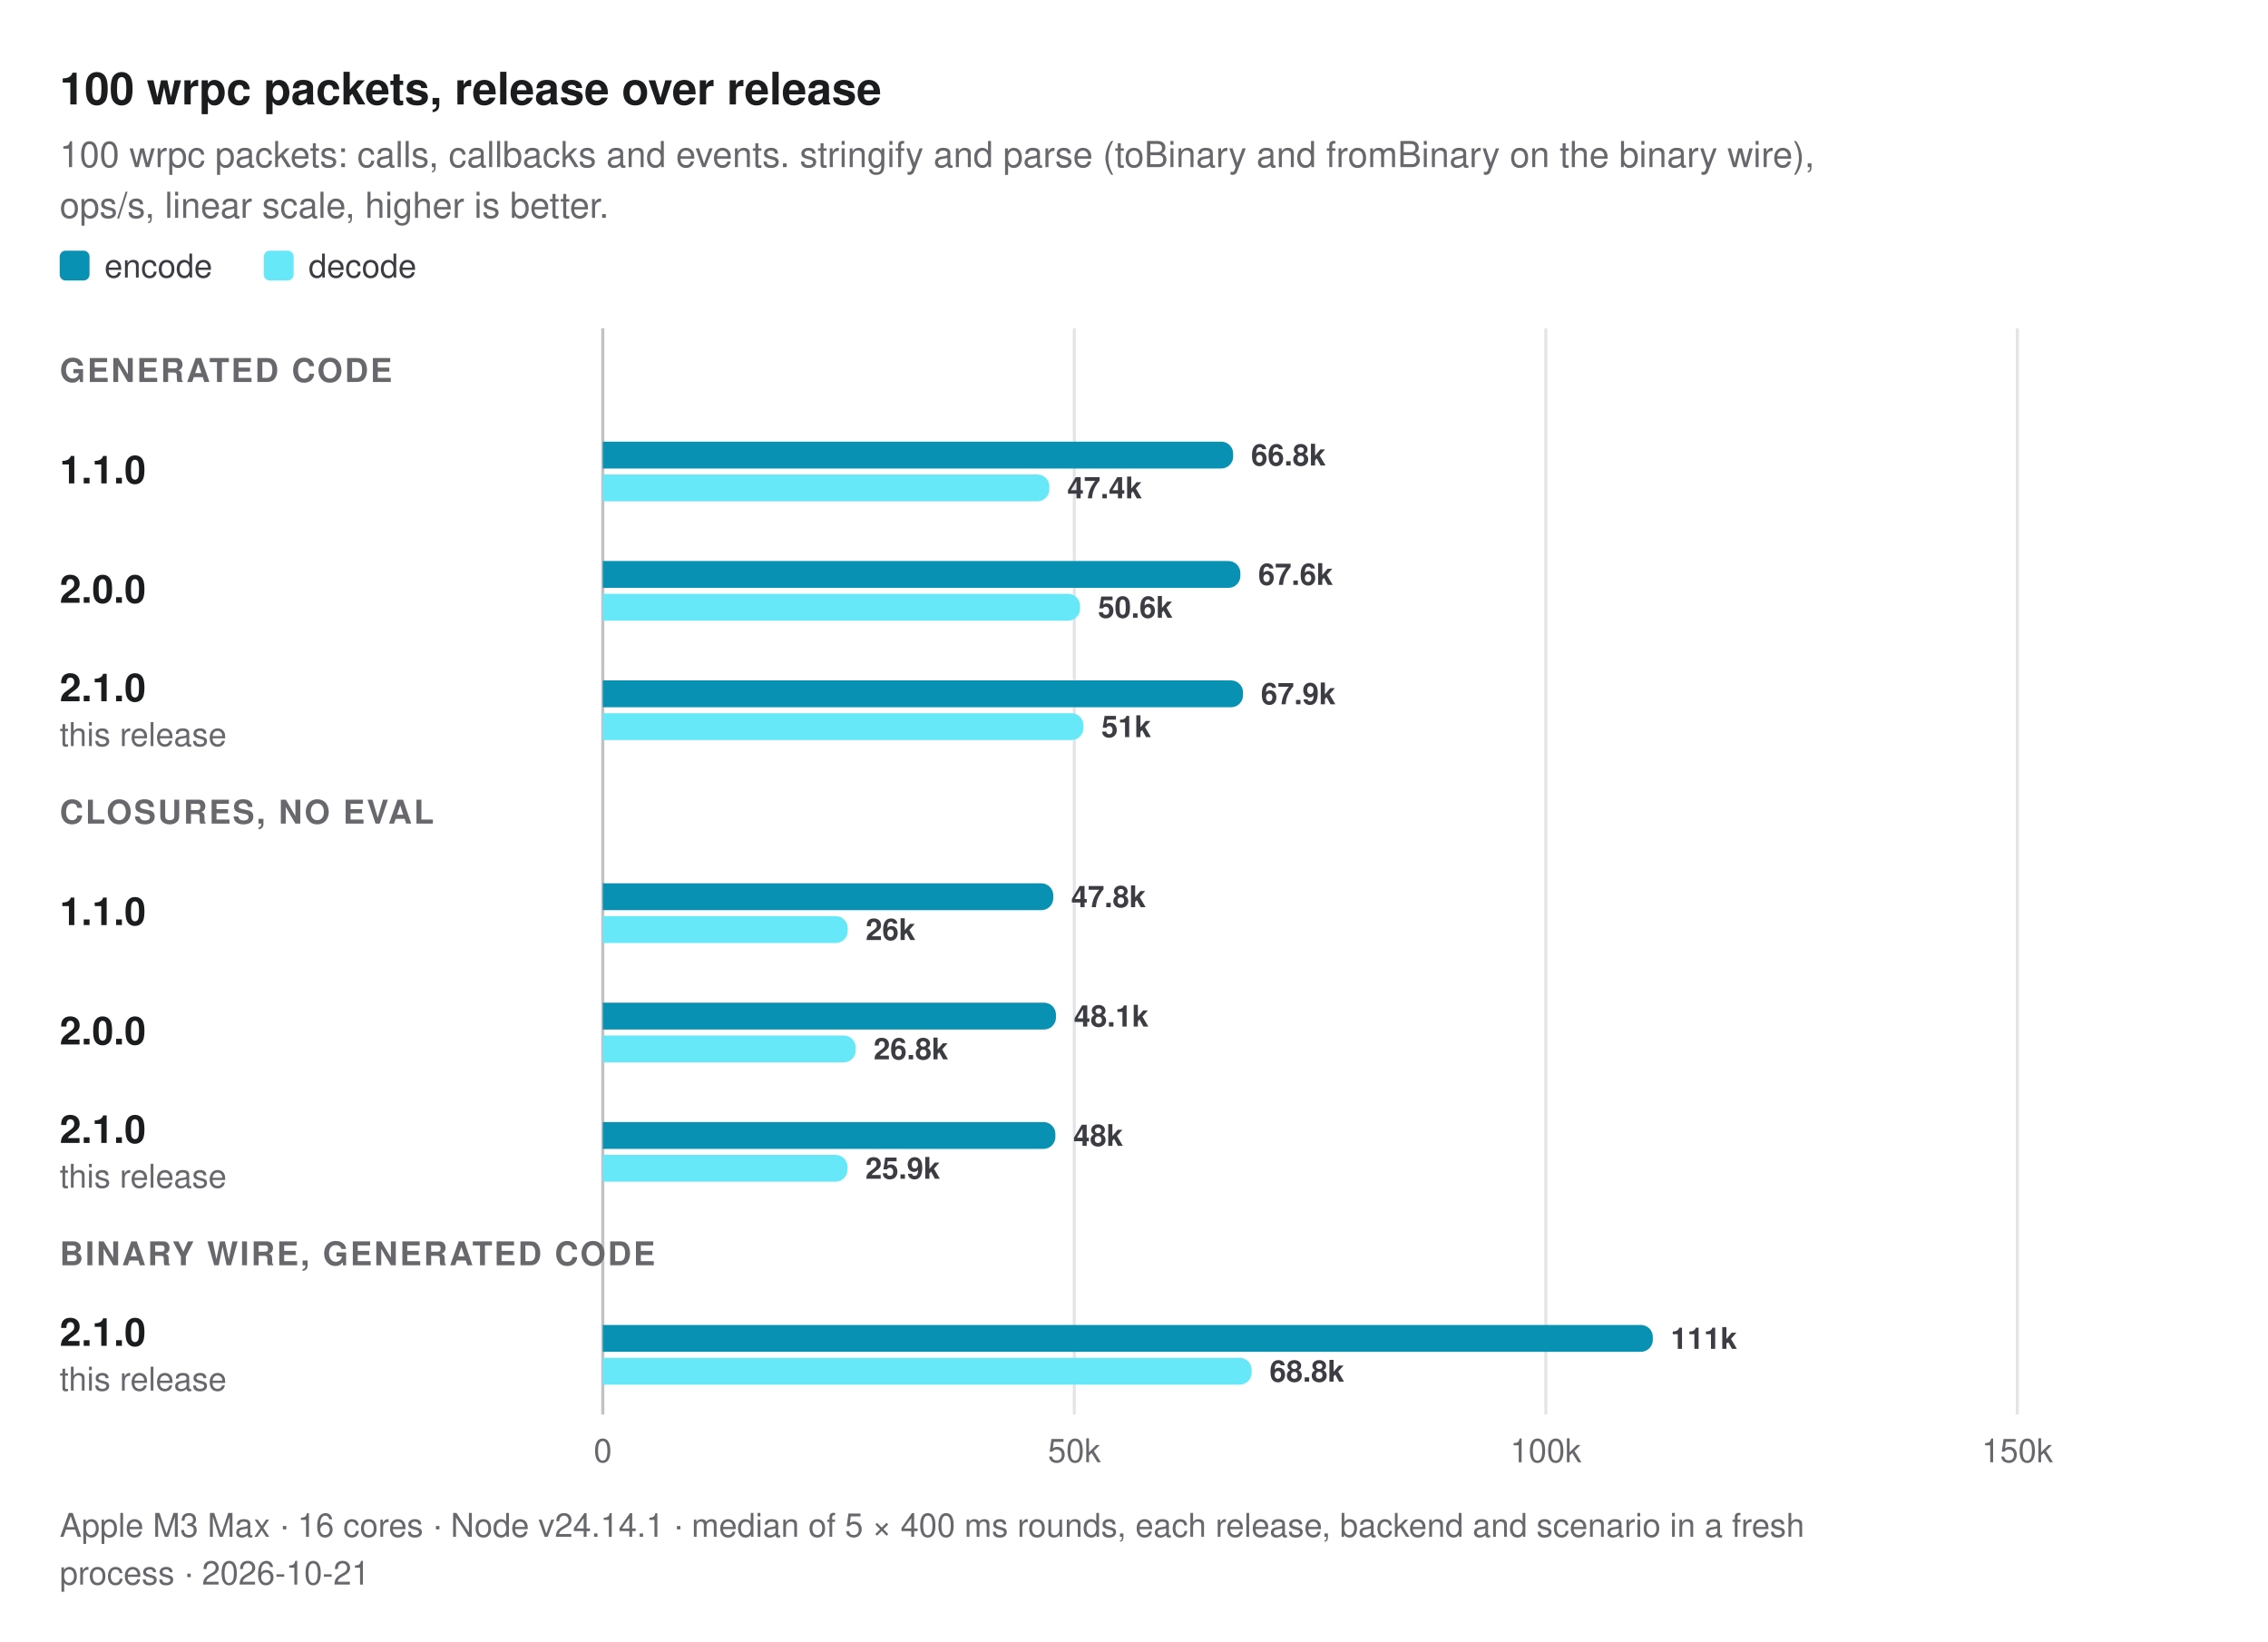
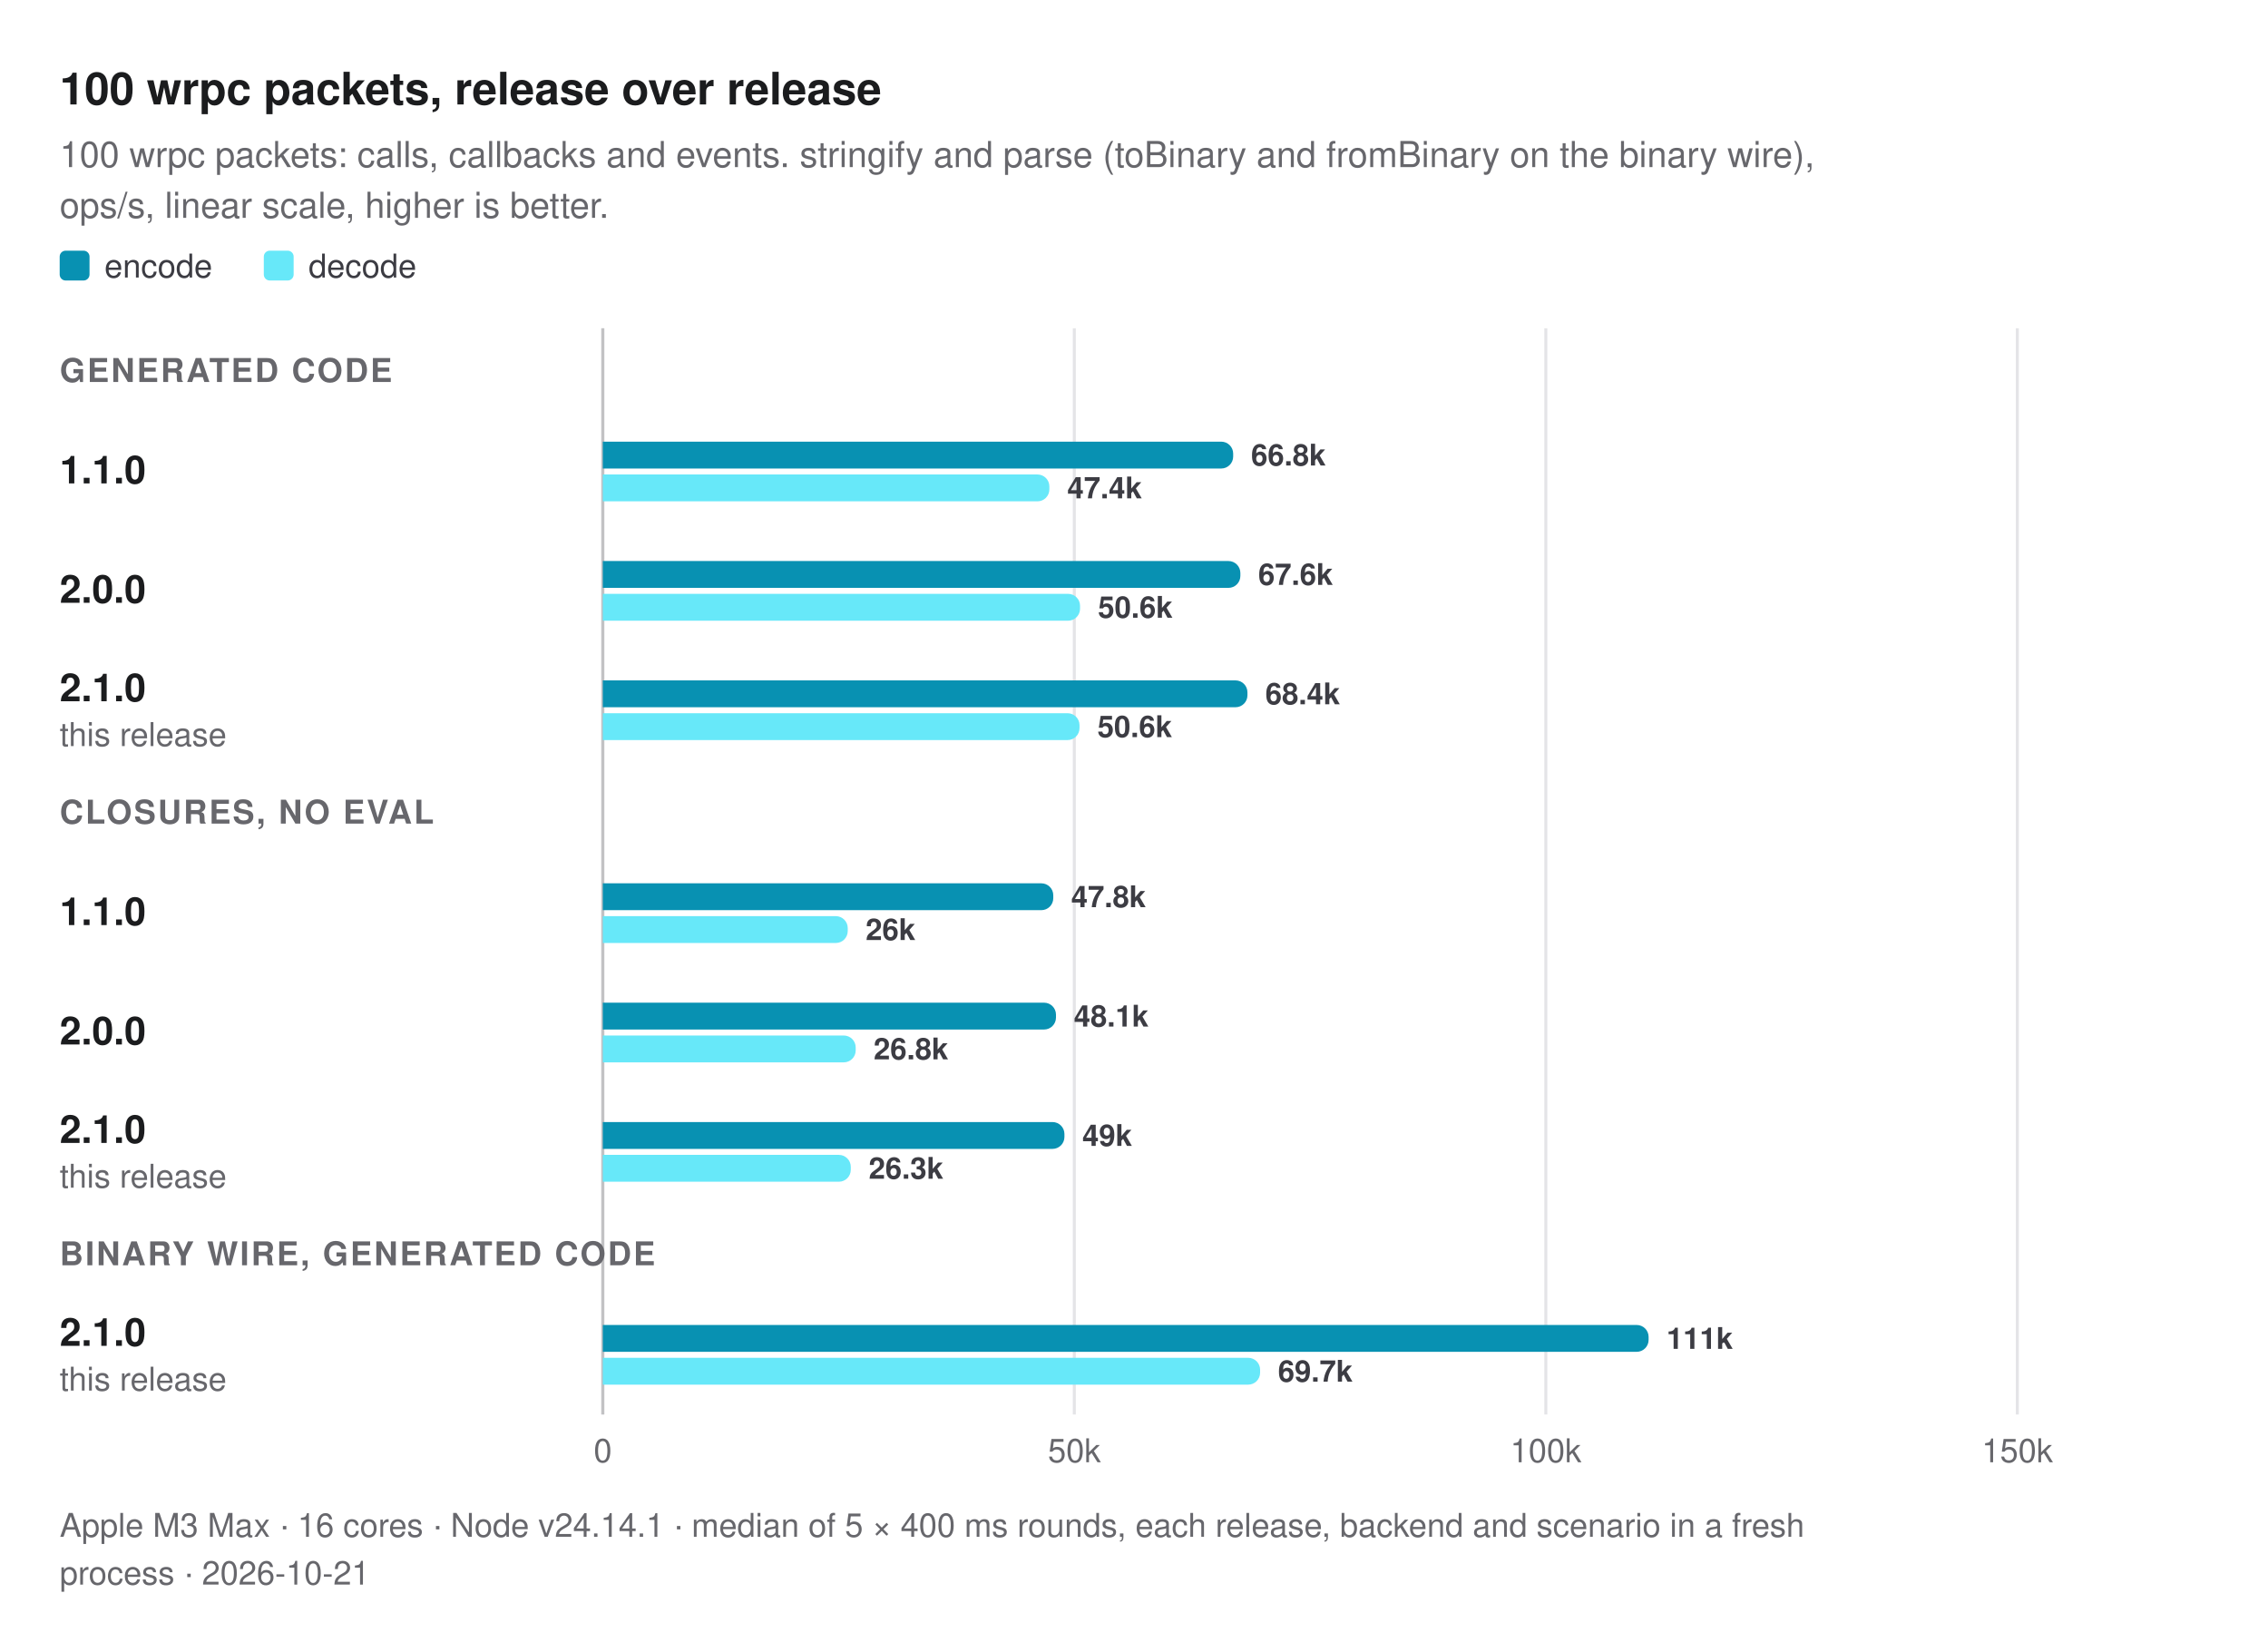
<svg xmlns="http://www.w3.org/2000/svg" width="760" height="550" viewBox="0 0 760 550" role="img" aria-label="100 wrpc packets, release over release. 100 wrpc packets: calls, callbacks and events. stringify and parse (toBinary and fromBinary on the binary wire), ops/s, linear scale, higher is better.">
  <style>
  text { font-family: -apple-system, BlinkMacSystemFont, "Segoe UI", Helvetica, Arial, sans-serif; }
  .title { font-size: 15px; font-weight: 700; fill: #1b1c1e; }
  .subtitle, .caption { font-size: 12px; fill: #67676c; }
  .caption { font-size: 11px; }
  .group { font-size: 11px; font-weight: 600; letter-spacing: 0.06em; fill: #67676c; }
  .label { font-size: 13px; font-weight: 600; fill: #1b1c1e; }
  .label.primary, .label.secondary { font-weight: 700; }
  .sublabel { font-size: 11px; fill: #67676c; }
  .value { font-size: 12px; font-weight: 600; fill: #3c3c43; font-variant-numeric: tabular-nums; }
  .value.small { font-size: 10px; }
  .legend { font-size: 11px; fill: #3c3c43; }
  .tick { font-size: 11px; fill: #67676c; font-variant-numeric: tabular-nums; }
  .grid { stroke: #e4e4e7; stroke-width: 1; }
  .axis { stroke: #c2c2c4; stroke-width: 1; }
  .ref { stroke: #67676c; stroke-width: 1; stroke-dasharray: 3 3; }
  .bar { fill: #c9cad1; }
  .bar.primary { fill: #0891b2; }
  .bar.secondary { fill: #67e8f9; }
  @media (prefers-color-scheme: dark) {
    .title, .label { fill: #dfdfd6; }
    .subtitle, .caption, .group, .sublabel, .tick { fill: #98989f; }
    .value, .legend { fill: #c2c2c4; }
    .grid { stroke: #2e2e32; }
    .axis { stroke: #48484c; }
    .ref { stroke: #98989f; }
    .bar { fill: #4a4b53; }
    .bar.primary { fill: #22d3ee; }
    .bar.secondary { fill: #0e7490; }
  }
</style>
  <text class="title" x="20" y="35">100 wrpc packets, release over release</text>
  <text class="subtitle" x="20" y="56">100 wrpc packets: calls, callbacks and events. stringify and parse (toBinary and fromBinary on the binary wire),</text>
  <text class="subtitle" x="20" y="73">ops/s, linear scale, higher is better.</text>
  <rect class="bar primary" x="20" y="84" width="10" height="10" rx="2" />
  <text class="legend" x="35" y="93">encode</text>
  <rect class="bar secondary" x="88.4" y="84" width="10" height="10" rx="2" />
  <text class="legend" x="103.4" y="93">decode</text>
  <line class="grid" x1="202" y1="110" x2="202" y2="474" />
  <text class="tick" x="202" y="490" text-anchor="middle">0</text>
  <line class="grid" x1="360" y1="110" x2="360" y2="474" />
  <text class="tick" x="360" y="490" text-anchor="middle">50k</text>
  <line class="grid" x1="518" y1="110" x2="518" y2="474" />
  <text class="tick" x="518" y="490" text-anchor="middle">100k</text>
  <line class="grid" x1="676" y1="110" x2="676" y2="474" />
  <text class="tick" x="676" y="490" text-anchor="middle">150k</text>
  <line class="axis" x1="202" y1="110" x2="202" y2="474" />
  <text class="group" x="20" y="128">GENERATED CODE</text>
  <g>
    <text class="label" x="20" y="162">1.1.0</text>
    <path class="bar primary" d="M202,148H409.233A4,4 0 0 1 413.233,152V153A4,4 0 0 1 409.233,157H202Z" />
    <text class="value small" x="419.233" y="156">66.8k</text>
    <path class="bar secondary" d="M202,159H347.642A4,4 0 0 1 351.642,163V164A4,4 0 0 1 347.642,168H202Z" />
    <text class="value small" x="357.642" y="167">47.4k</text>
  </g>
  <g>
    <text class="label" x="20" y="202">2.0.0</text>
    <path class="bar primary" d="M202,188H411.644A4,4 0 0 1 415.644,192V193A4,4 0 0 1 411.644,197H202Z" />
    <text class="value small" x="421.644" y="196">67.6k</text>
    <path class="bar secondary" d="M202,199H357.921A4,4 0 0 1 361.921,203V204A4,4 0 0 1 357.921,208H202Z" />
    <text class="value small" x="367.921" y="207">50.6k</text>
  </g>
  <g>
    <text class="label" x="20" y="235">2.1.0</text>
    <text class="sublabel" x="20" y="250">this release</text>
-     <path class="bar primary" d="M202,228H412.532A4,4 0 0 1 416.532,232V233A4,4 0 0 1 412.532,237H202Z" />
-     <text class="value small" x="422.532" y="236">67.9k</text>
-     <path class="bar secondary" d="M202,239H359.059A4,4 0 0 1 363.059,243V244A4,4 0 0 1 359.059,248H202Z" />
-     <text class="value small" x="369.059" y="247">51k</text>
+     <path class="bar primary" d="M202,228H414.014A4,4 0 0 1 418.014,232V233A4,4 0 0 1 414.014,237H202Z" />
+     <text class="value small" x="424.014" y="236">68.4k</text>
+     <path class="bar secondary" d="M202,239H357.741A4,4 0 0 1 361.741,243V244A4,4 0 0 1 357.741,248H202Z" />
+     <text class="value small" x="367.741" y="247">50.6k</text>
  </g>
  <text class="group" x="20" y="276">CLOSURES, NO EVAL</text>
  <g>
    <text class="label" x="20" y="310">1.1.0</text>
    <path class="bar primary" d="M202,296H348.95A4,4 0 0 1 352.95,300V301A4,4 0 0 1 348.95,305H202Z" />
    <text class="value small" x="358.95" y="304">47.8k</text>
    <path class="bar secondary" d="M202,307H280.075A4,4 0 0 1 284.075,311V312A4,4 0 0 1 280.075,316H202Z" />
    <text class="value small" x="290.075" y="315">26k</text>
  </g>
  <g>
    <text class="label" x="20" y="350">2.0.0</text>
    <path class="bar primary" d="M202,336H349.857A4,4 0 0 1 353.857,340V341A4,4 0 0 1 349.857,345H202Z" />
    <text class="value small" x="359.857" y="344">48.1k</text>
    <path class="bar secondary" d="M202,347H282.742A4,4 0 0 1 286.742,351V352A4,4 0 0 1 282.742,356H202Z" />
    <text class="value small" x="292.742" y="355">26.8k</text>
  </g>
  <g>
    <text class="label" x="20" y="383">2.1.0</text>
    <text class="sublabel" x="20" y="398">this release</text>
-     <path class="bar primary" d="M202,376H349.664A4,4 0 0 1 353.664,380V381A4,4 0 0 1 349.664,385H202Z" />
-     <text class="value small" x="359.664" y="384">48k</text>
-     <path class="bar secondary" d="M202,387H279.993A4,4 0 0 1 283.993,391V392A4,4 0 0 1 279.993,396H202Z" />
-     <text class="value small" x="289.993" y="395">25.9k</text>
+     <path class="bar primary" d="M202,376H352.688A4,4 0 0 1 356.688,380V381A4,4 0 0 1 352.688,385H202Z" />
+     <text class="value small" x="362.688" y="384">49k</text>
+     <path class="bar secondary" d="M202,387H281.095A4,4 0 0 1 285.095,391V392A4,4 0 0 1 281.095,396H202Z" />
+     <text class="value small" x="291.095" y="395">26.3k</text>
  </g>
  <text class="group" x="20" y="424">BINARY WIRE, GENERATED CODE</text>
  <g>
    <text class="label" x="20" y="451">2.1.0</text>
    <text class="sublabel" x="20" y="466">this release</text>
-     <path class="bar primary" d="M202,444H549.853A4,4 0 0 1 553.853,448V449A4,4 0 0 1 549.853,453H202Z" />
-     <text class="value small" x="559.853" y="452">111k</text>
-     <path class="bar secondary" d="M202,455H415.433A4,4 0 0 1 419.433,459V460A4,4 0 0 1 415.433,464H202Z" />
-     <text class="value small" x="425.433" y="463">68.8k</text>
+     <path class="bar primary" d="M202,444H548.444A4,4 0 0 1 552.444,448V449A4,4 0 0 1 548.444,453H202Z" />
+     <text class="value small" x="558.444" y="452">111k</text>
+     <path class="bar secondary" d="M202,455H418.261A4,4 0 0 1 422.261,459V460A4,4 0 0 1 418.261,464H202Z" />
+     <text class="value small" x="428.261" y="463">69.7k</text>
  </g>
  <text class="caption" x="20" y="515">Apple M3 Max · 16 cores · Node v24.14.1 · median of 5 × 400 ms rounds, each release, backend and scenario in a fresh</text>
  <text class="caption" x="20" y="531">process · 2026-10-21</text>
</svg>
